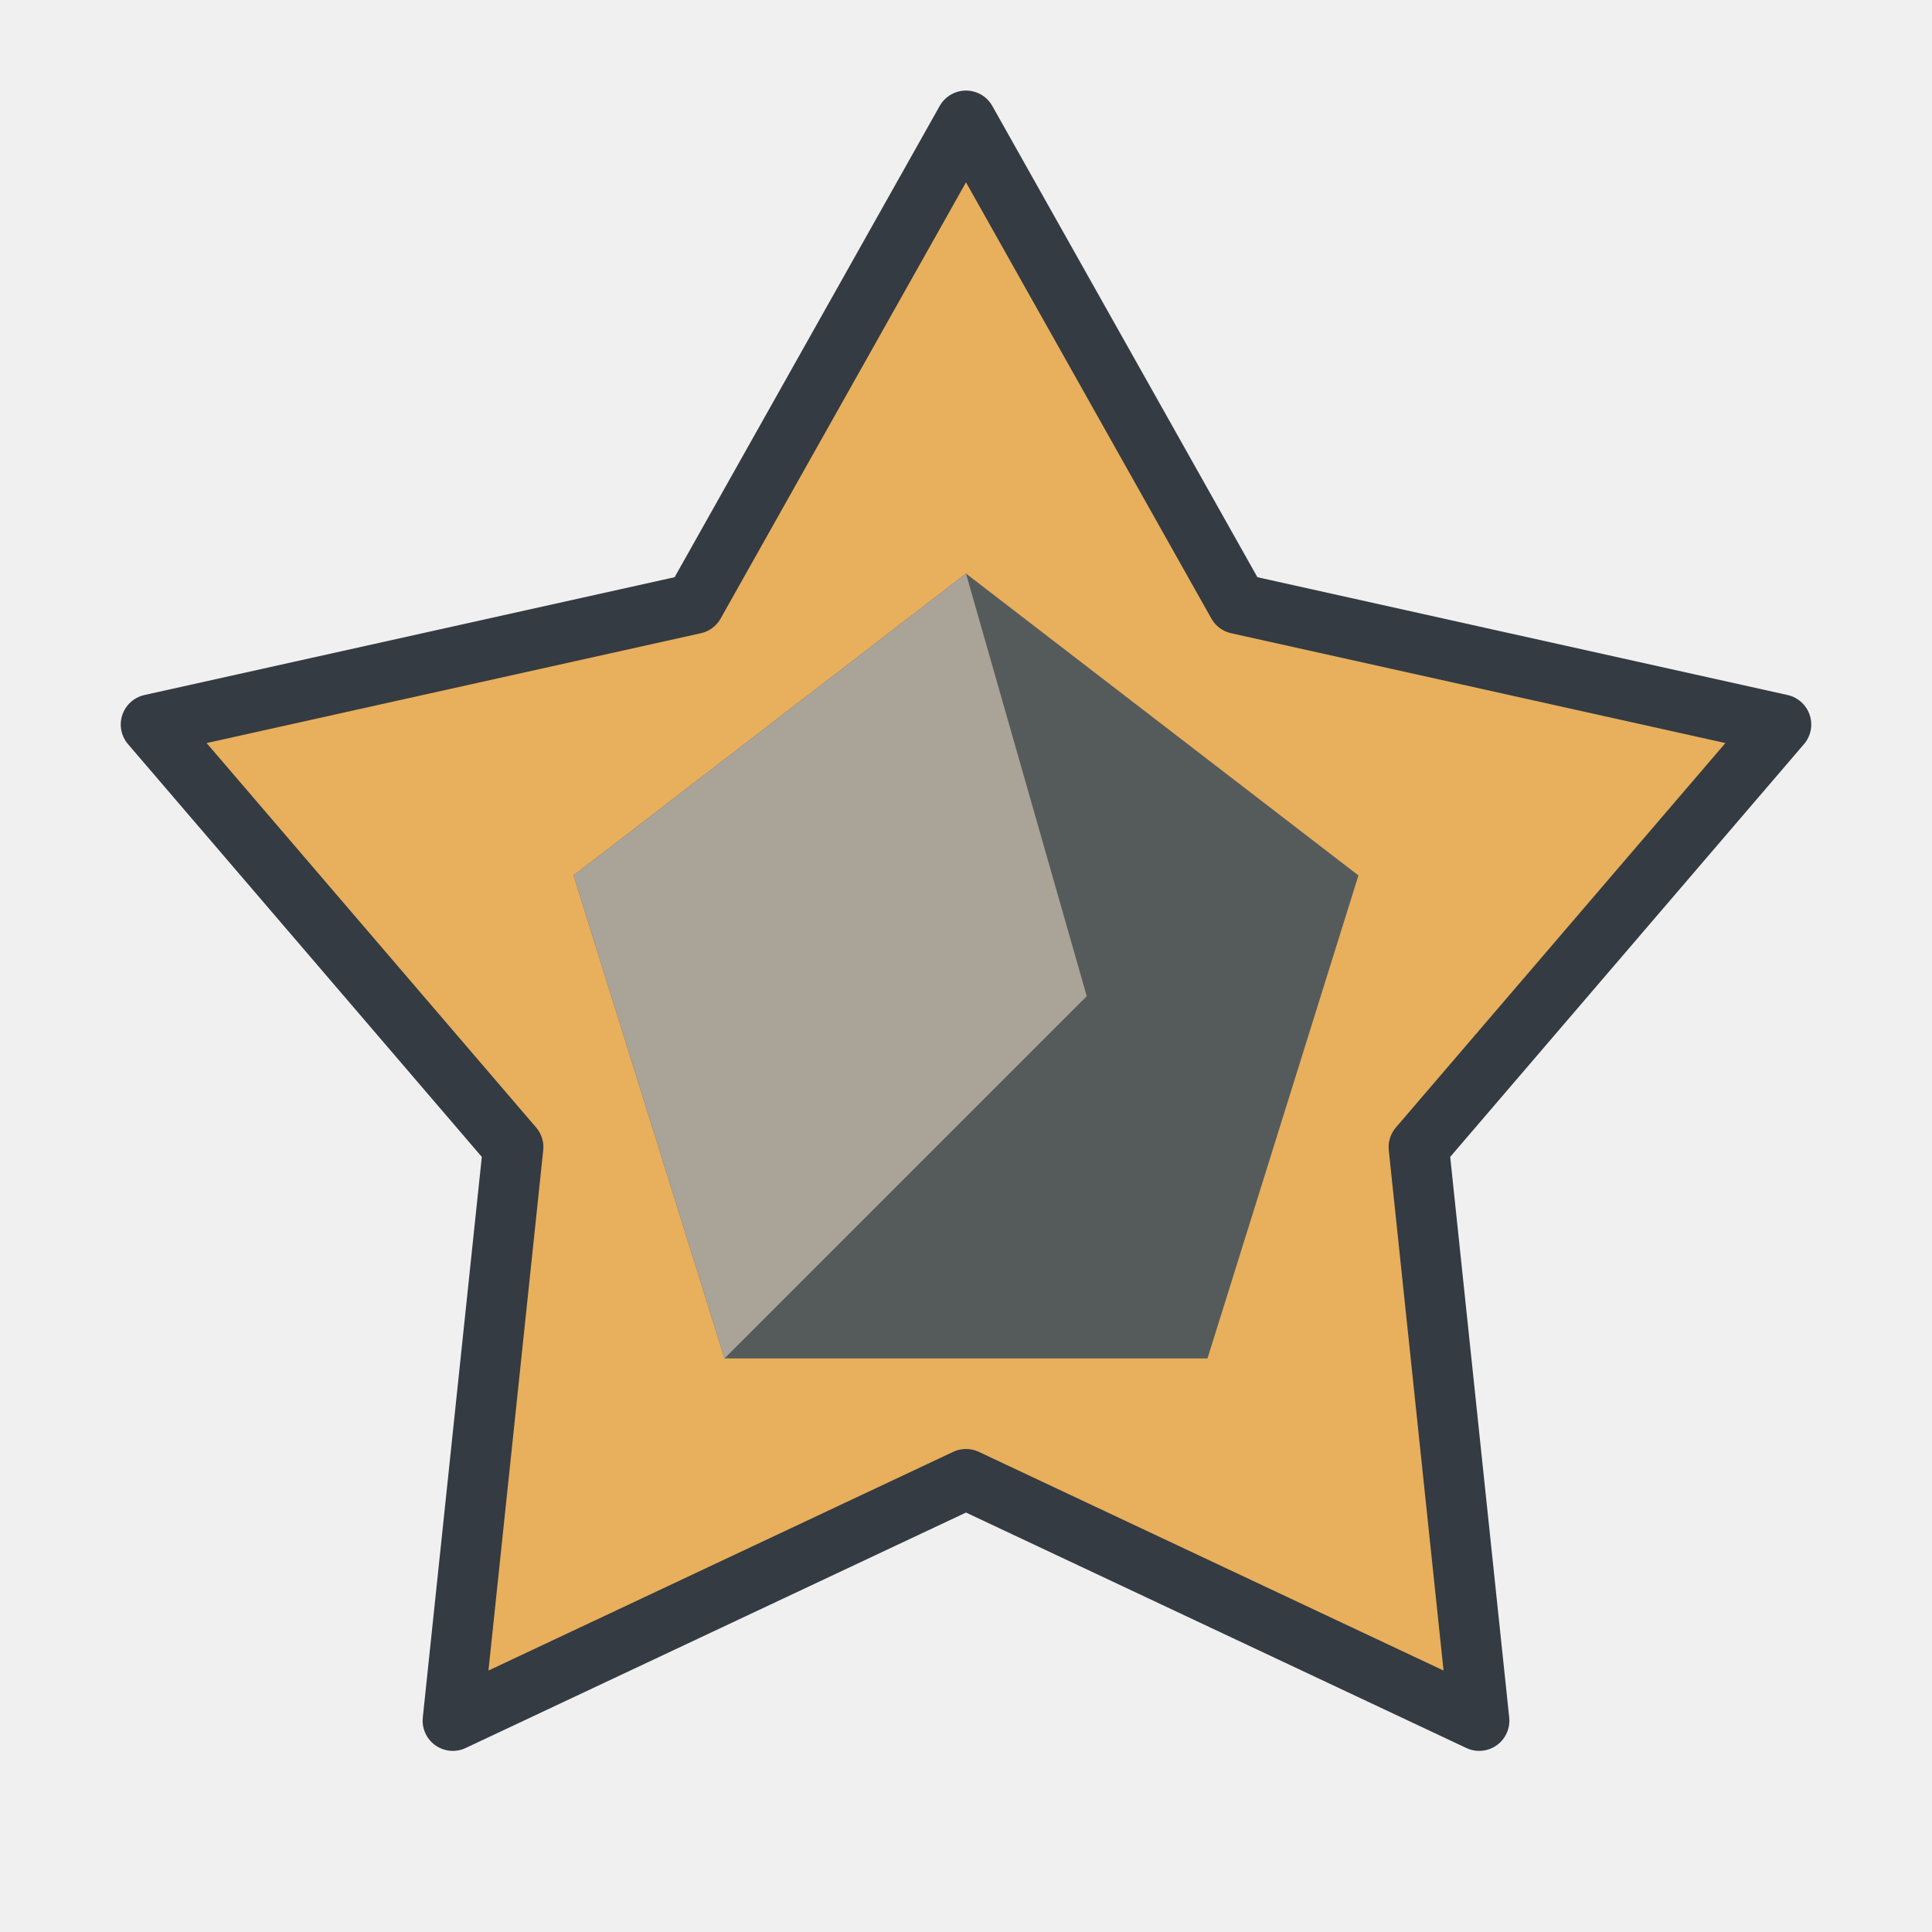
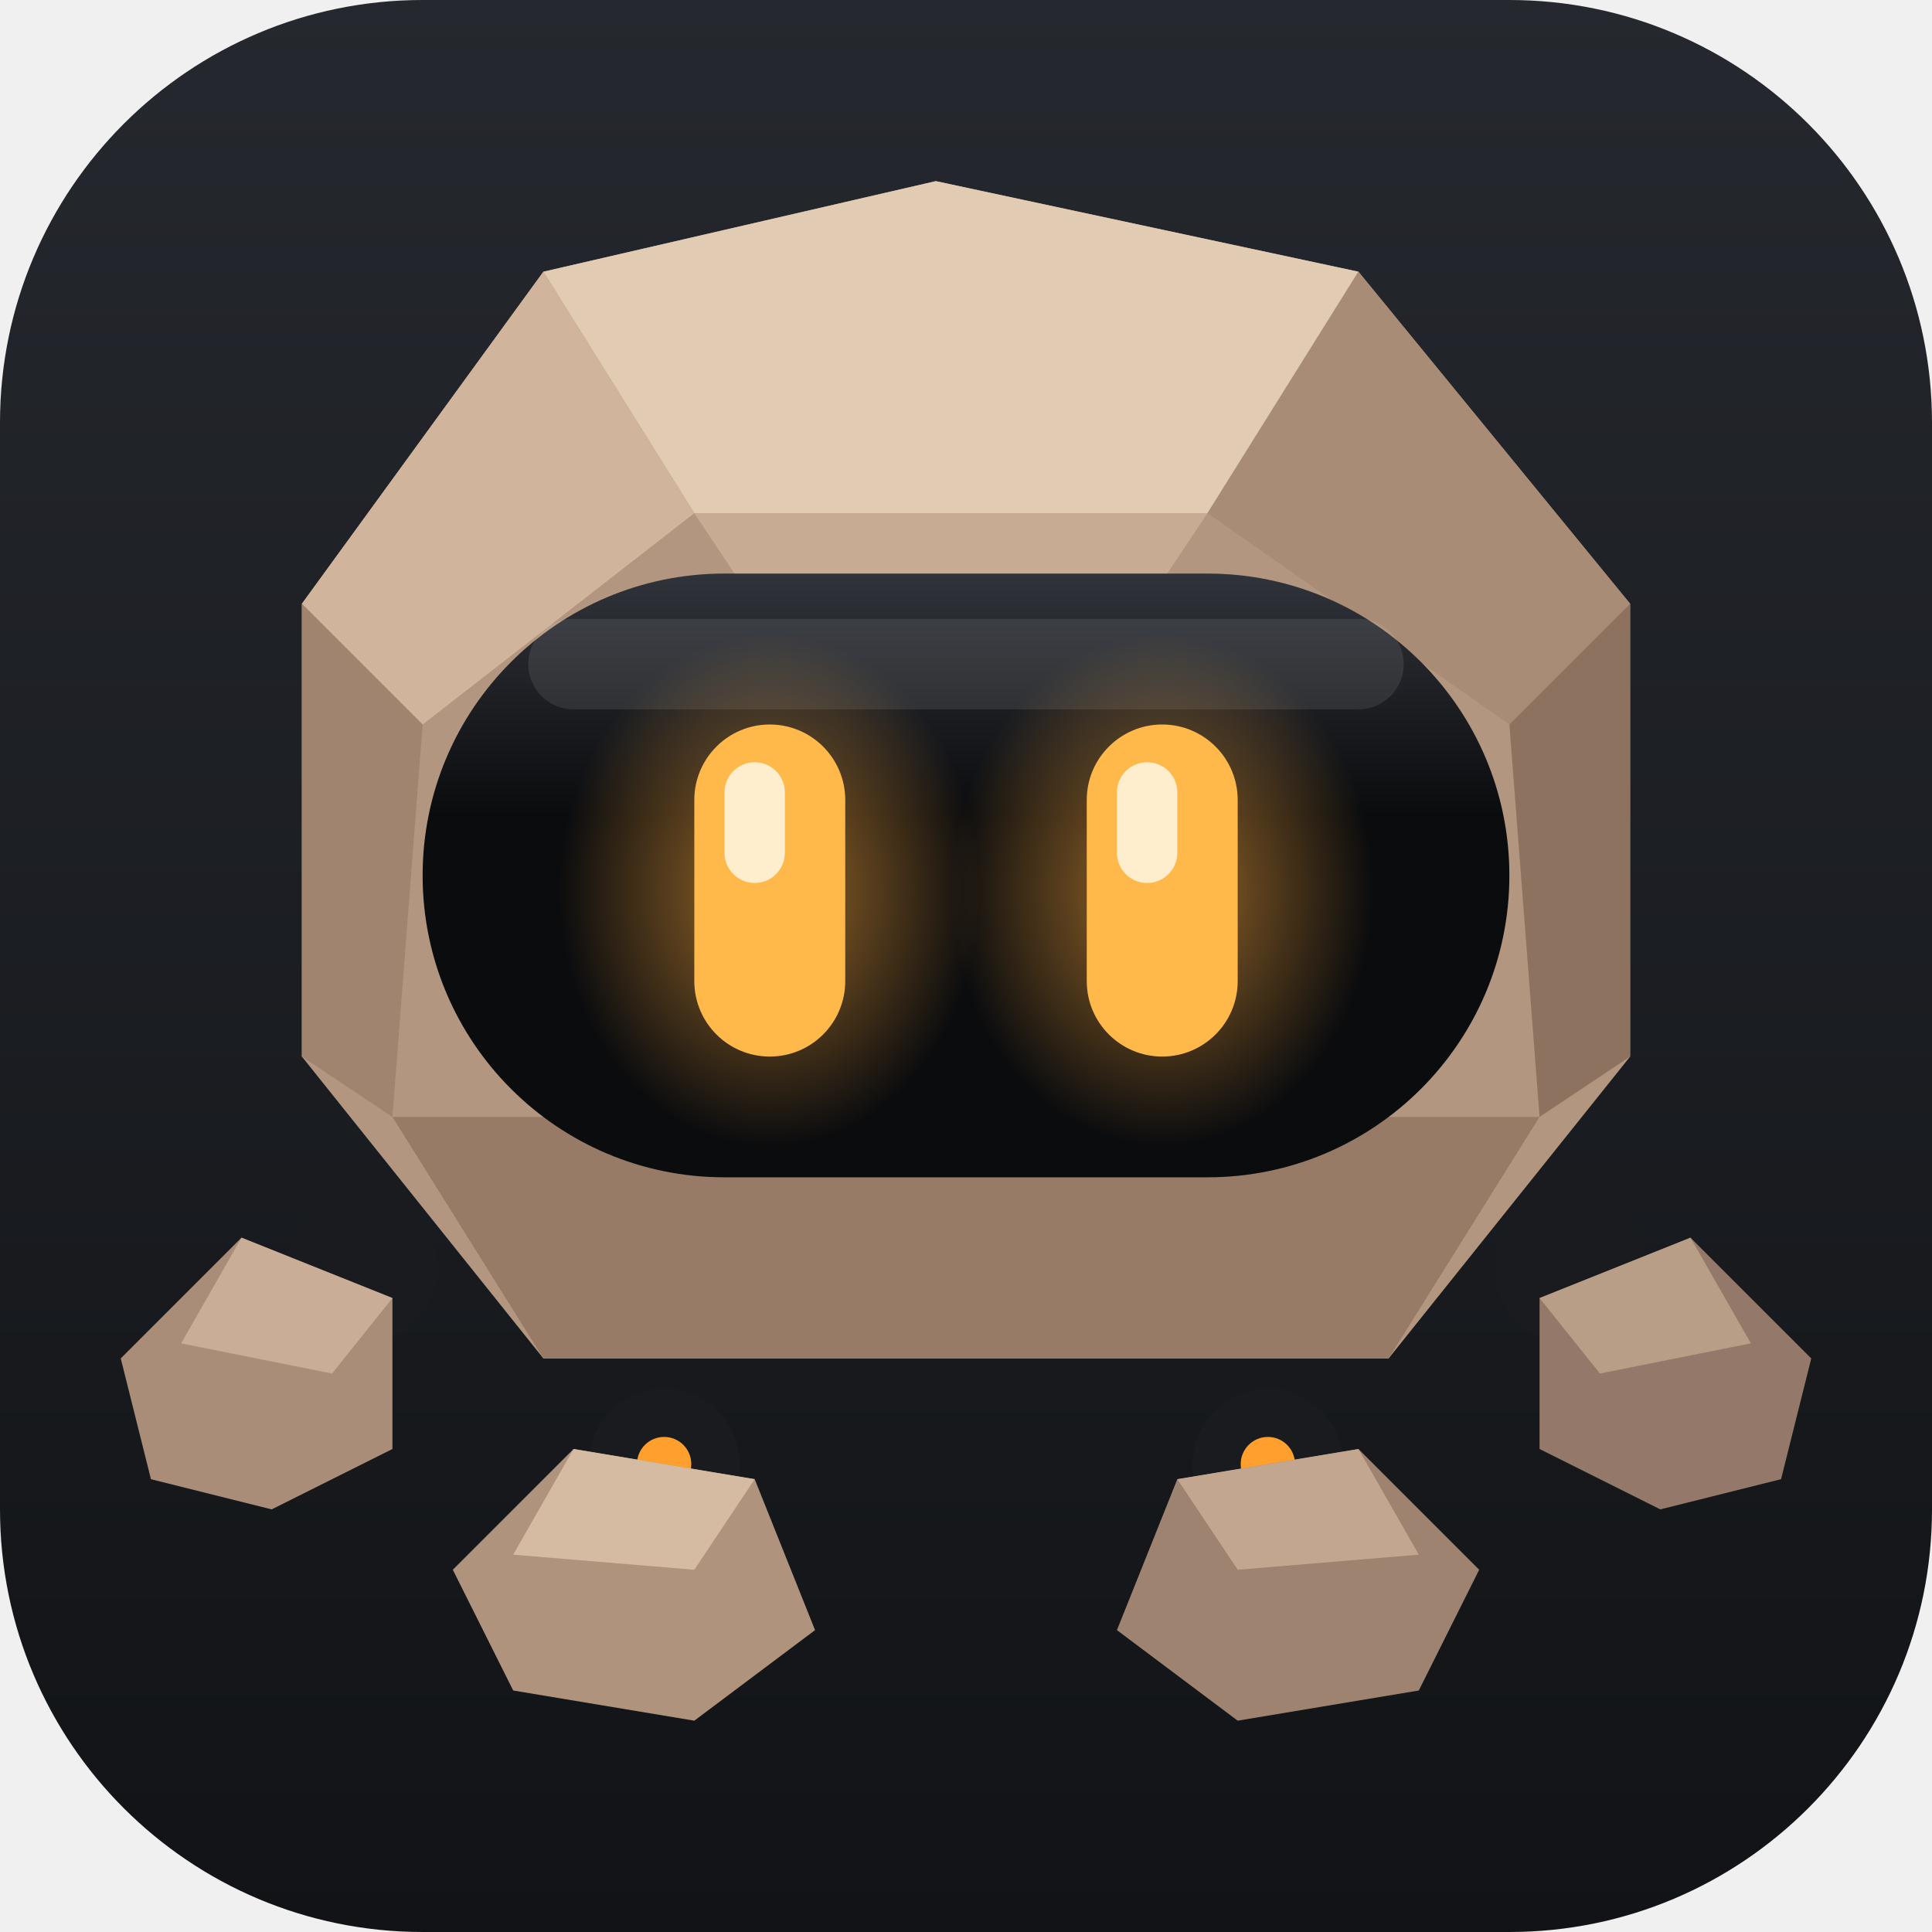
- <svg xmlns="http://www.w3.org/2000/svg" viewBox="0 0 64 64" role="img" aria-label="Rocky mark">
-   <path d="m32 4 9 16 18 4-12 14 2 19-17-8-17 8 2-19L5 24l18-4Z" fill="#e8af5c" stroke="#343b42" stroke-width="2" stroke-linejoin="round" />
-   <path d="m32 19 13 10-5 16H24l-5-16Z" fill="#555b5b" />
-   <path d="m32 19 4 14-12 12-5-16Z" fill="#aaa398" />
+ <svg xmlns="http://www.w3.org/2000/svg" viewBox="0 0 128 128" role="img" aria-label="Rocky">
+   <defs>
+     <linearGradient id="bg" x1="0" y1="0" x2="0" y2="1">
+       <stop offset="0" stop-color="#25282e" />
+       <stop offset="1" stop-color="#111316" />
+     </linearGradient>
+     <linearGradient id="visor" x1="0" y1="0" x2="0" y2="1">
+       <stop offset="0" stop-color="#30333a" />
+       <stop offset="0.4" stop-color="#0b0c0e" />
+     </linearGradient>
+     <radialGradient id="glow" cx="0.5" cy="0.5" r="0.5">
+       <stop offset="0" stop-color="#ffaa3c" stop-opacity="0.6" />
+       <stop offset="1" stop-color="#ffaa3c" stop-opacity="0" />
+     </radialGradient>
+   </defs>
+   <rect width="128" height="128" rx="28" fill="url(#bg)" />
+   <circle cx="24" cy="84" r="5" fill="#1a1b1e" />
+   <circle cx="104" cy="84" r="5" fill="#1a1b1e" />
+   <path d="M8 90 16 82 26 86 26 96 18 100 10 98z" fill="#a98d78" />
+   <path d="M16 82 26 86 22 91 12 89z" fill="#c9ad96" />
+   <path d="M120 90 112 82 102 86 102 96 110 100 118 98z" fill="#94796a" />
+   <path d="M112 82 102 86 106 91 116 89z" fill="#b89d87" />
+   <circle cx="44" cy="97" r="5" fill="#1a1b1e" />
+   <circle cx="84" cy="97" r="5" fill="#1a1b1e" />
+   <circle cx="44" cy="97" r="1.8" fill="#ff9f2e" />
+   <circle cx="84" cy="97" r="1.8" fill="#ff9f2e" />
+   <path d="M30 104 38 96 50 98 54 108 46 114 34 112z" fill="#b0937d" />
+   <path d="M38 96 50 98 46 104 34 103z" fill="#d6bba3" />
+   <path d="M98 104 90 96 78 98 74 108 82 114 94 112z" fill="#9e8370" />
+   <path d="M90 96 78 98 82 104 94 103z" fill="#c2a690" />
+   <g transform="translate(0 -4)">
+     <path d="M62 16 90 22 108 44 108 74 92 94 36 94 20 74 20 44 36 22z" fill="#b3967f" />
+     <path d="M62 16 90 22 80 38 46 38 36 22z" fill="#e2cbb3" />
+     <path d="M36 22 46 38 28 52 20 44z" fill="#d0b49c" />
+     <path d="M90 22 108 44 100 52 80 38z" fill="#a88c76" />
+     <path d="M20 44 28 52 26 78 20 74z" fill="#a0846f" />
+     <path d="M108 44 108 74 102 78 100 52z" fill="#8c725f" />
+     <path d="M26 78 36 94 92 94 102 78z" fill="#977b67" />
+     <path d="M46 38 80 38 76 44 50 44z" fill="#c7ab93" />
+     <rect x="28" y="42" width="72" height="40" rx="20" fill="url(#visor)" />
+     <rect x="35" y="45" width="58" height="6" rx="3" fill="#fff" opacity="0.09" />
+     <ellipse cx="51" cy="63" rx="14" ry="17" fill="url(#glow)" />
+     <ellipse cx="77" cy="63" rx="14" ry="17" fill="url(#glow)" />
+     <rect x="46" y="52" width="10" height="22" rx="5" fill="#ffb84a" />
+     <rect x="72" y="52" width="10" height="22" rx="5" fill="#ffb84a" />
+     <rect x="48" y="54.5" width="4" height="8" rx="2" fill="#fff4dc" opacity="0.9" />
+     <rect x="74" y="54.5" width="4" height="8" rx="2" fill="#fff4dc" opacity="0.9" />
+   </g>
</svg>
